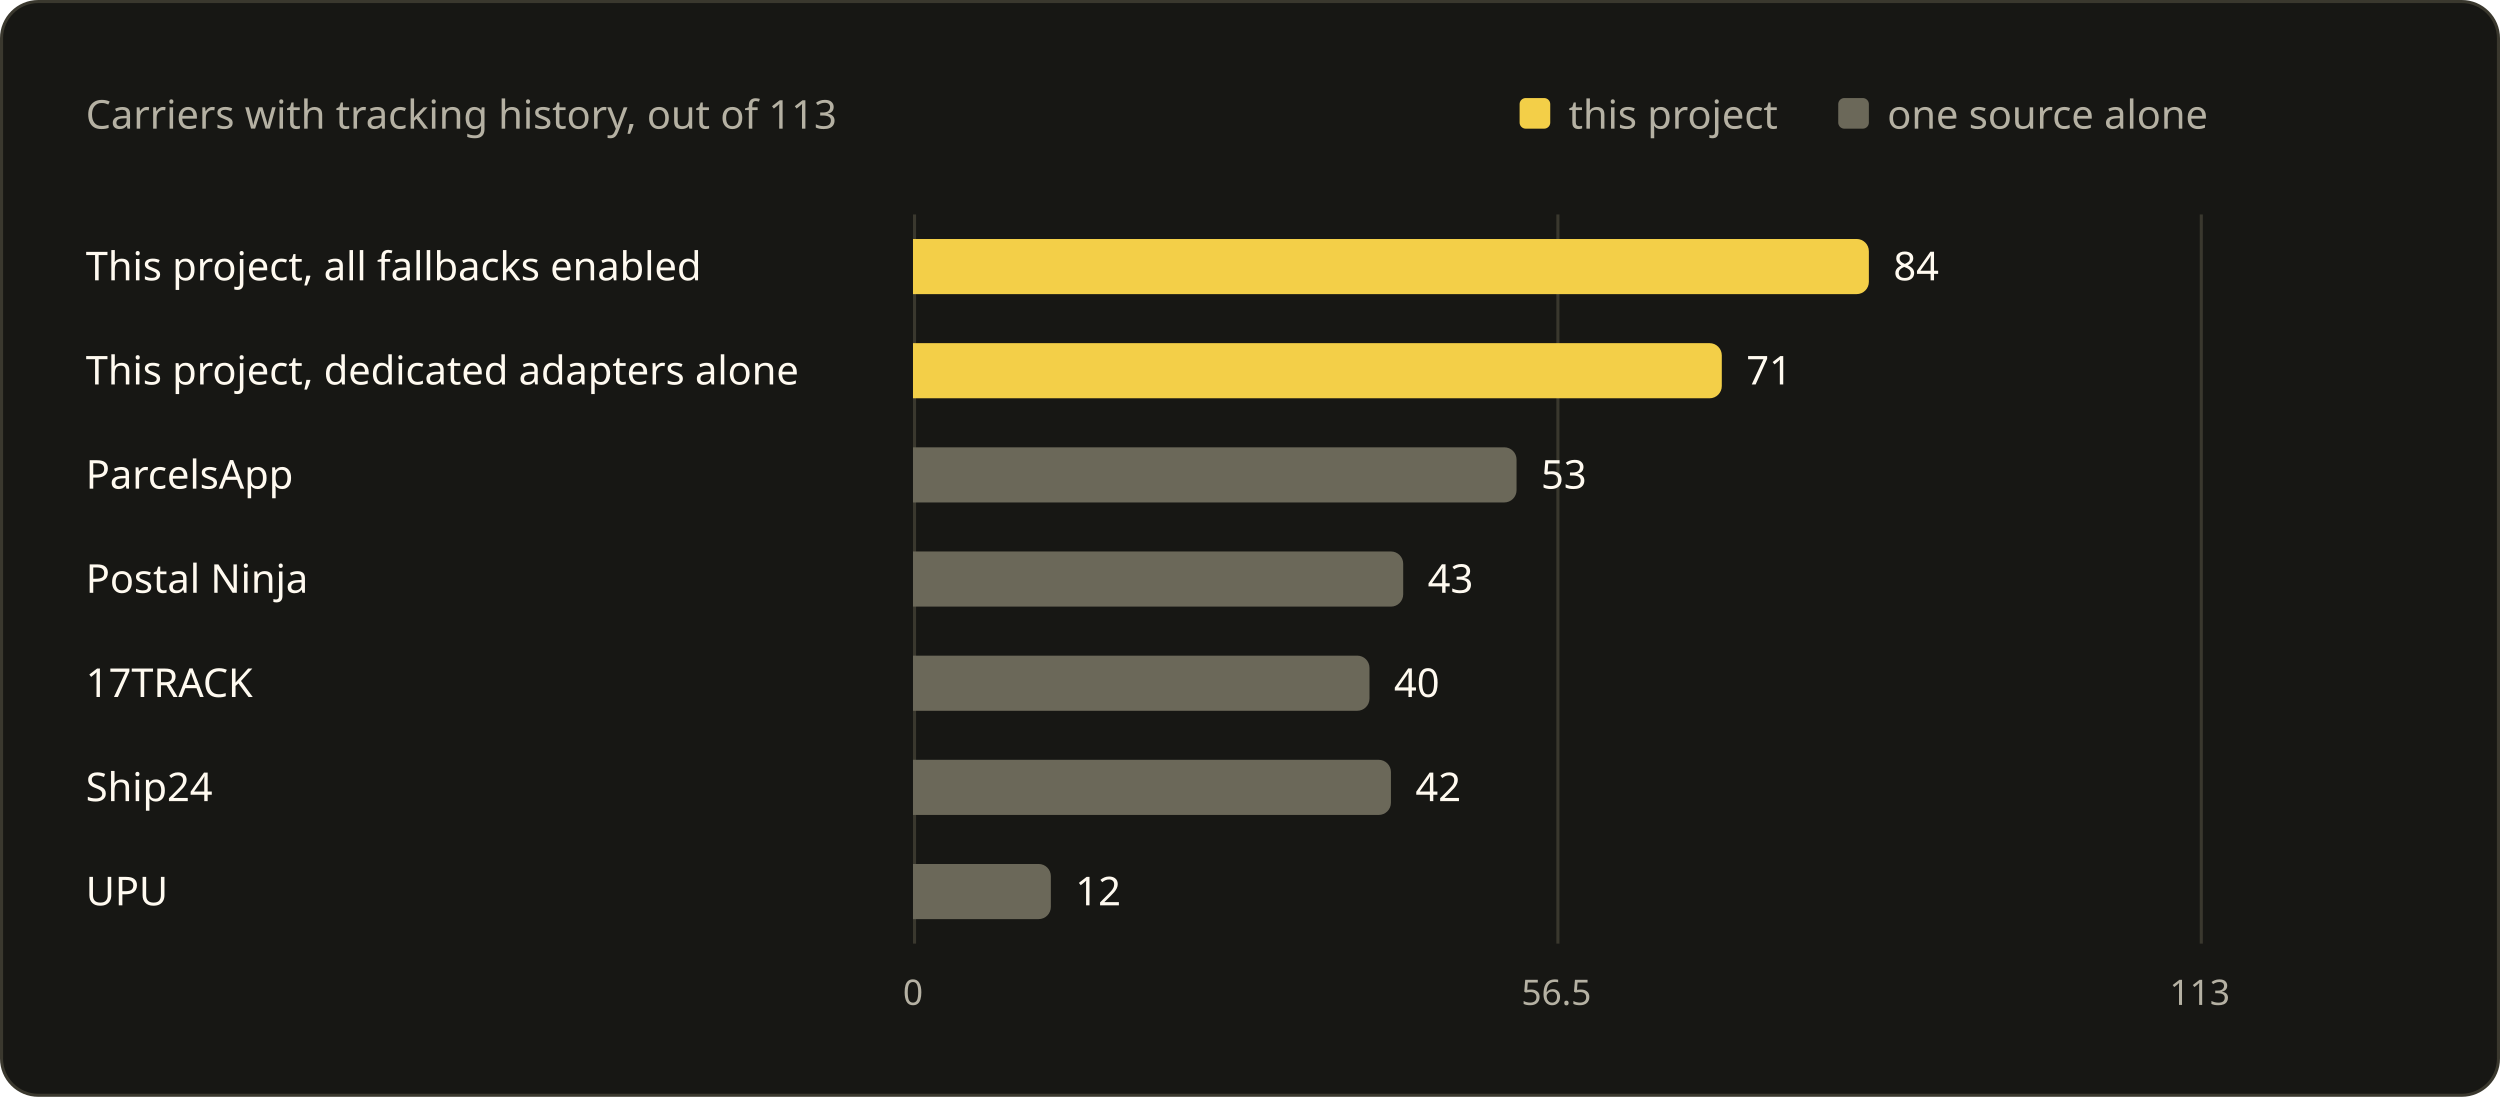
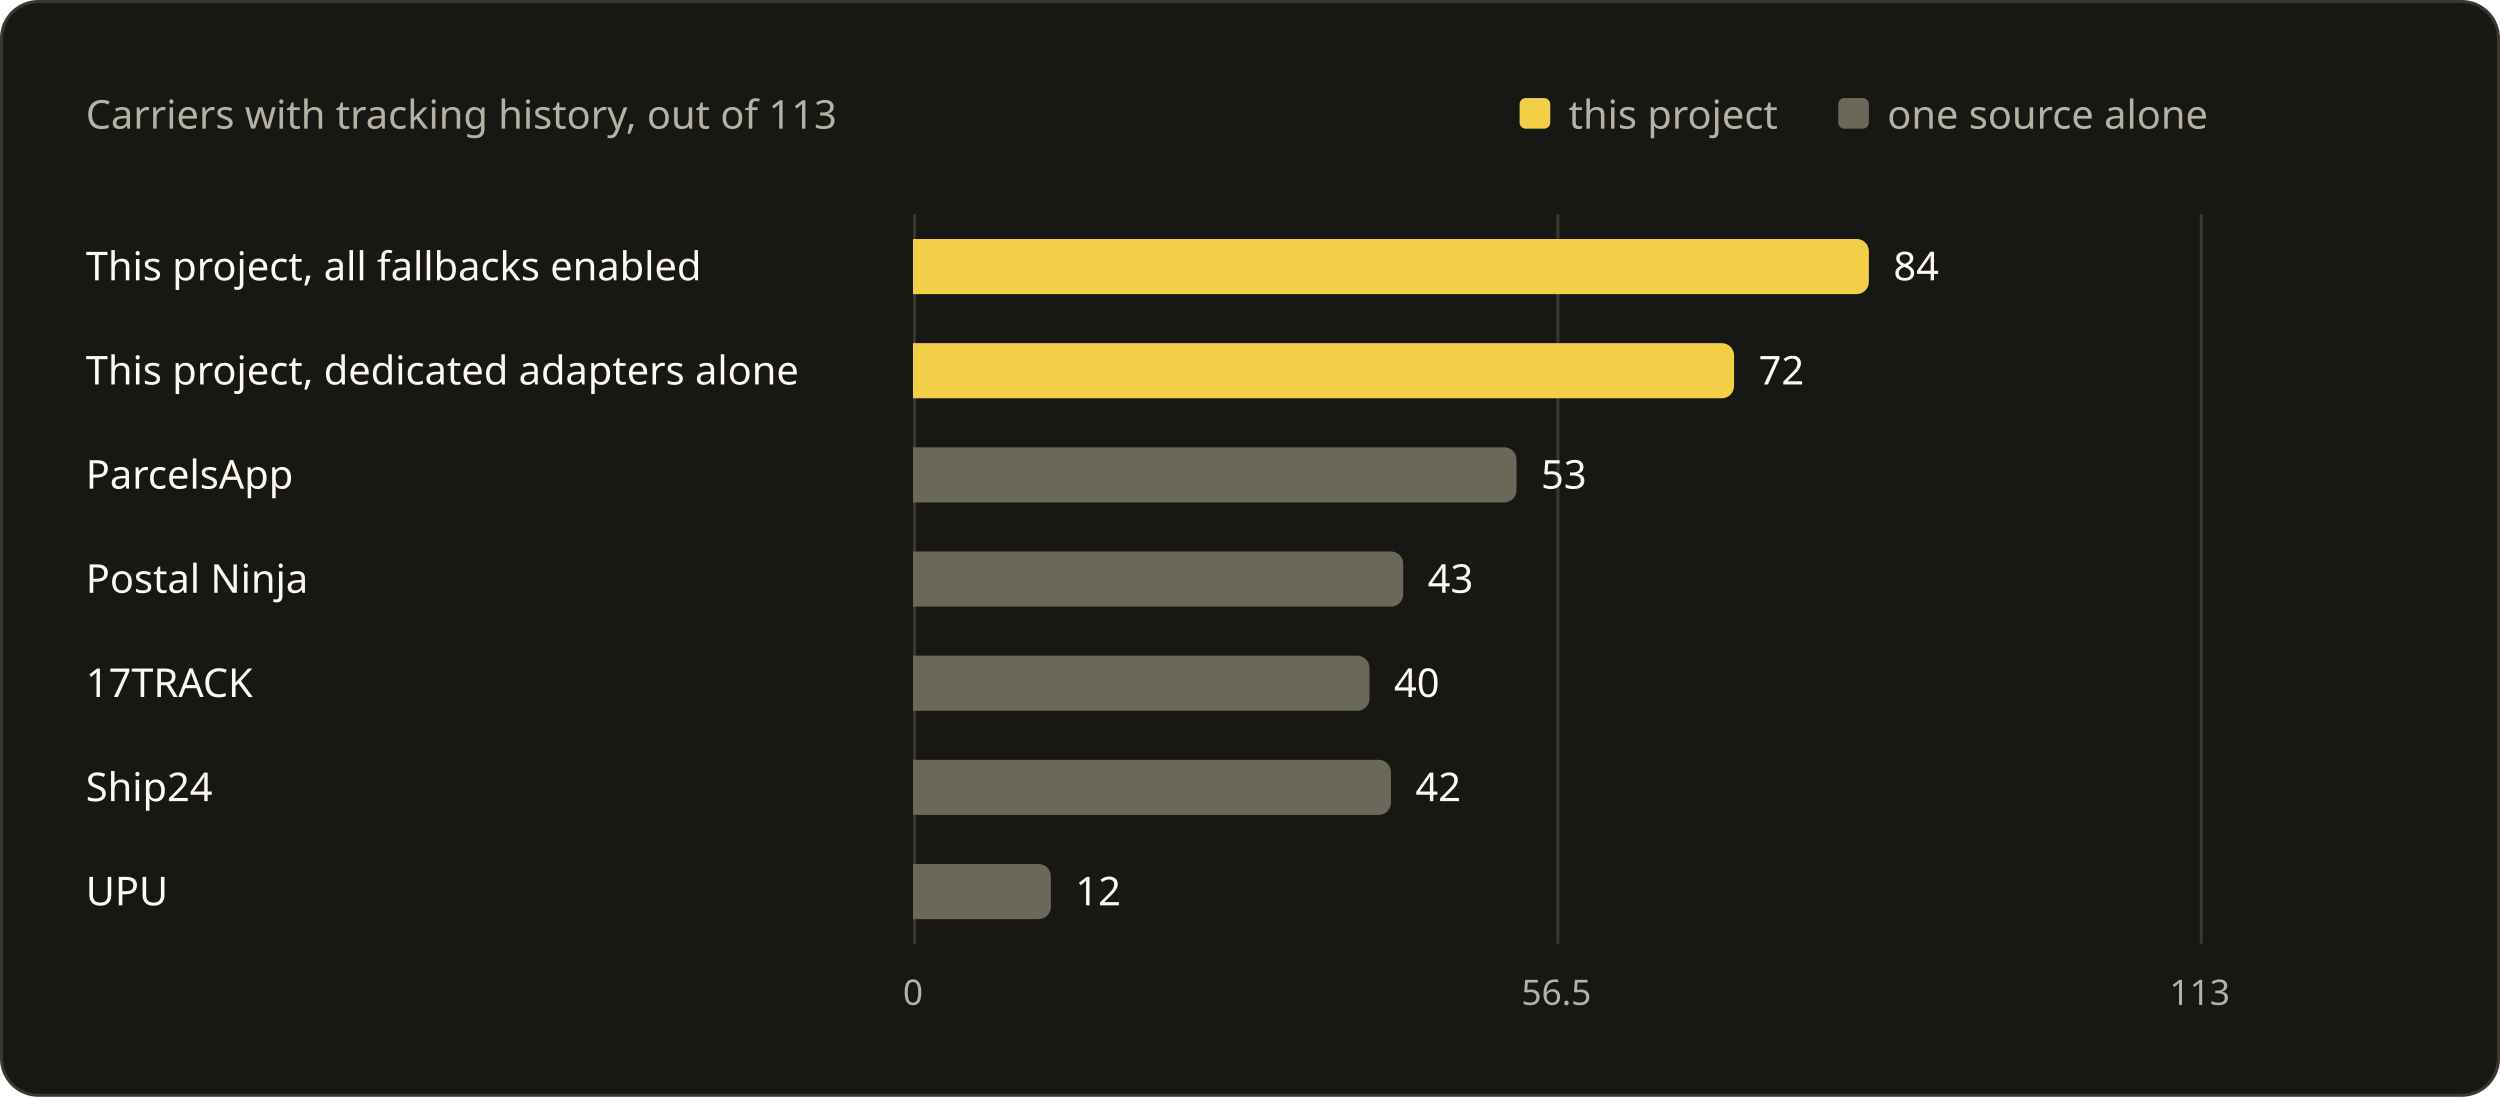
<svg xmlns="http://www.w3.org/2000/svg" viewBox="0 0 816 358" role="img" aria-label="Carriers with tracking history, by source">
  <style>text { font: 13px -apple-system, BlinkMacSystemFont, 'Segoe UI', 'Noto Sans', Helvetica, Arial, sans-serif; }</style>
  <rect x=".5" y=".5" width="815" height="357" rx="12" fill="#171714" stroke="#3a382e" />
  <g transform="translate(28 26)">
    <text x="0" y="16" fill="#b5b1a3">Carriers with tracking history, out of 113</text>
    <rect x="468" y="6" width="10" height="10" rx="2" fill="#f3cf48" />
    <text x="484" y="16" fill="#b5b1a3">this project</text>
    <rect x="572" y="6" width="10" height="10" rx="2" fill="#6b6859" />
    <text x="588" y="16" fill="#b5b1a3">one source alone</text>
    <path d="M270.5 44V282" stroke="#3a382e" />
    <path d="M480.5 44V282" stroke="#3a382e" />
    <path d="M690.5 44V282" stroke="#3a382e" />
    <text x="0" y="65.5" fill="#fffaf0" font-weight="600">This project, all fallbacks enabled</text>
    <path d="M270 52h308a4 4 0 0 1 4 4v10a4 4 0 0 1-4 4h-308z" fill="#f3cf48" />
    <text x="590" y="65.5" fill="#fffaf0" font-weight="600">84</text>
    <text x="0" y="99.5" fill="#fffaf0" font-weight="600">This project, dedicated adapters alone</text>
-     <path d="M270 86h260a4 4 0 0 1 4 4v10a4 4 0 0 1-4 4h-260z" fill="#f3cf48" />
-     <text x="542" y="99.5" fill="#fffaf0" font-weight="600">71</text>
+     <path d="M270 86h264a4 4 0 0 1 4 4v10a4 4 0 0 1-4 4h-264z" fill="#f3cf48" />
+     <text x="546" y="99.5" fill="#fffaf0" font-weight="600">72</text>
    <text x="0" y="133.5" fill="#fffaf0">ParcelsApp</text>
    <path d="M270 120h193a4 4 0 0 1 4 4v10a4 4 0 0 1-4 4h-193z" fill="#6b6859" />
    <text x="475" y="133.5" fill="#fffaf0">53</text>
    <text x="0" y="167.5" fill="#fffaf0">Postal Ninja</text>
    <path d="M270 154h156a4 4 0 0 1 4 4v10a4 4 0 0 1-4 4h-156z" fill="#6b6859" />
    <text x="438" y="167.5" fill="#fffaf0">43</text>
    <text x="0" y="201.5" fill="#fffaf0">17TRACK</text>
    <path d="M270 188h145a4 4 0 0 1 4 4v10a4 4 0 0 1-4 4h-145z" fill="#6b6859" />
    <text x="427" y="201.5" fill="#fffaf0">40</text>
    <text x="0" y="235.5" fill="#fffaf0">Ship24</text>
    <path d="M270 222h152a4 4 0 0 1 4 4v10a4 4 0 0 1-4 4h-152z" fill="#6b6859" />
    <text x="434" y="235.5" fill="#fffaf0">42</text>
    <text x="0" y="269.5" fill="#fffaf0">UPU</text>
    <path d="M270 256h41a4 4 0 0 1 4 4v10a4 4 0 0 1-4 4h-41z" fill="#6b6859" />
    <text x="323" y="269.5" fill="#fffaf0">12</text>
    <text x="270" y="302" fill="#b5b1a3" text-anchor="middle" style="font-size: 11.5px">0</text>
    <text x="480" y="302" fill="#b5b1a3" text-anchor="middle" style="font-size: 11.5px">56.5</text>
    <text x="690" y="302" fill="#b5b1a3" text-anchor="middle" style="font-size: 11.5px">113</text>
  </g>
</svg>
